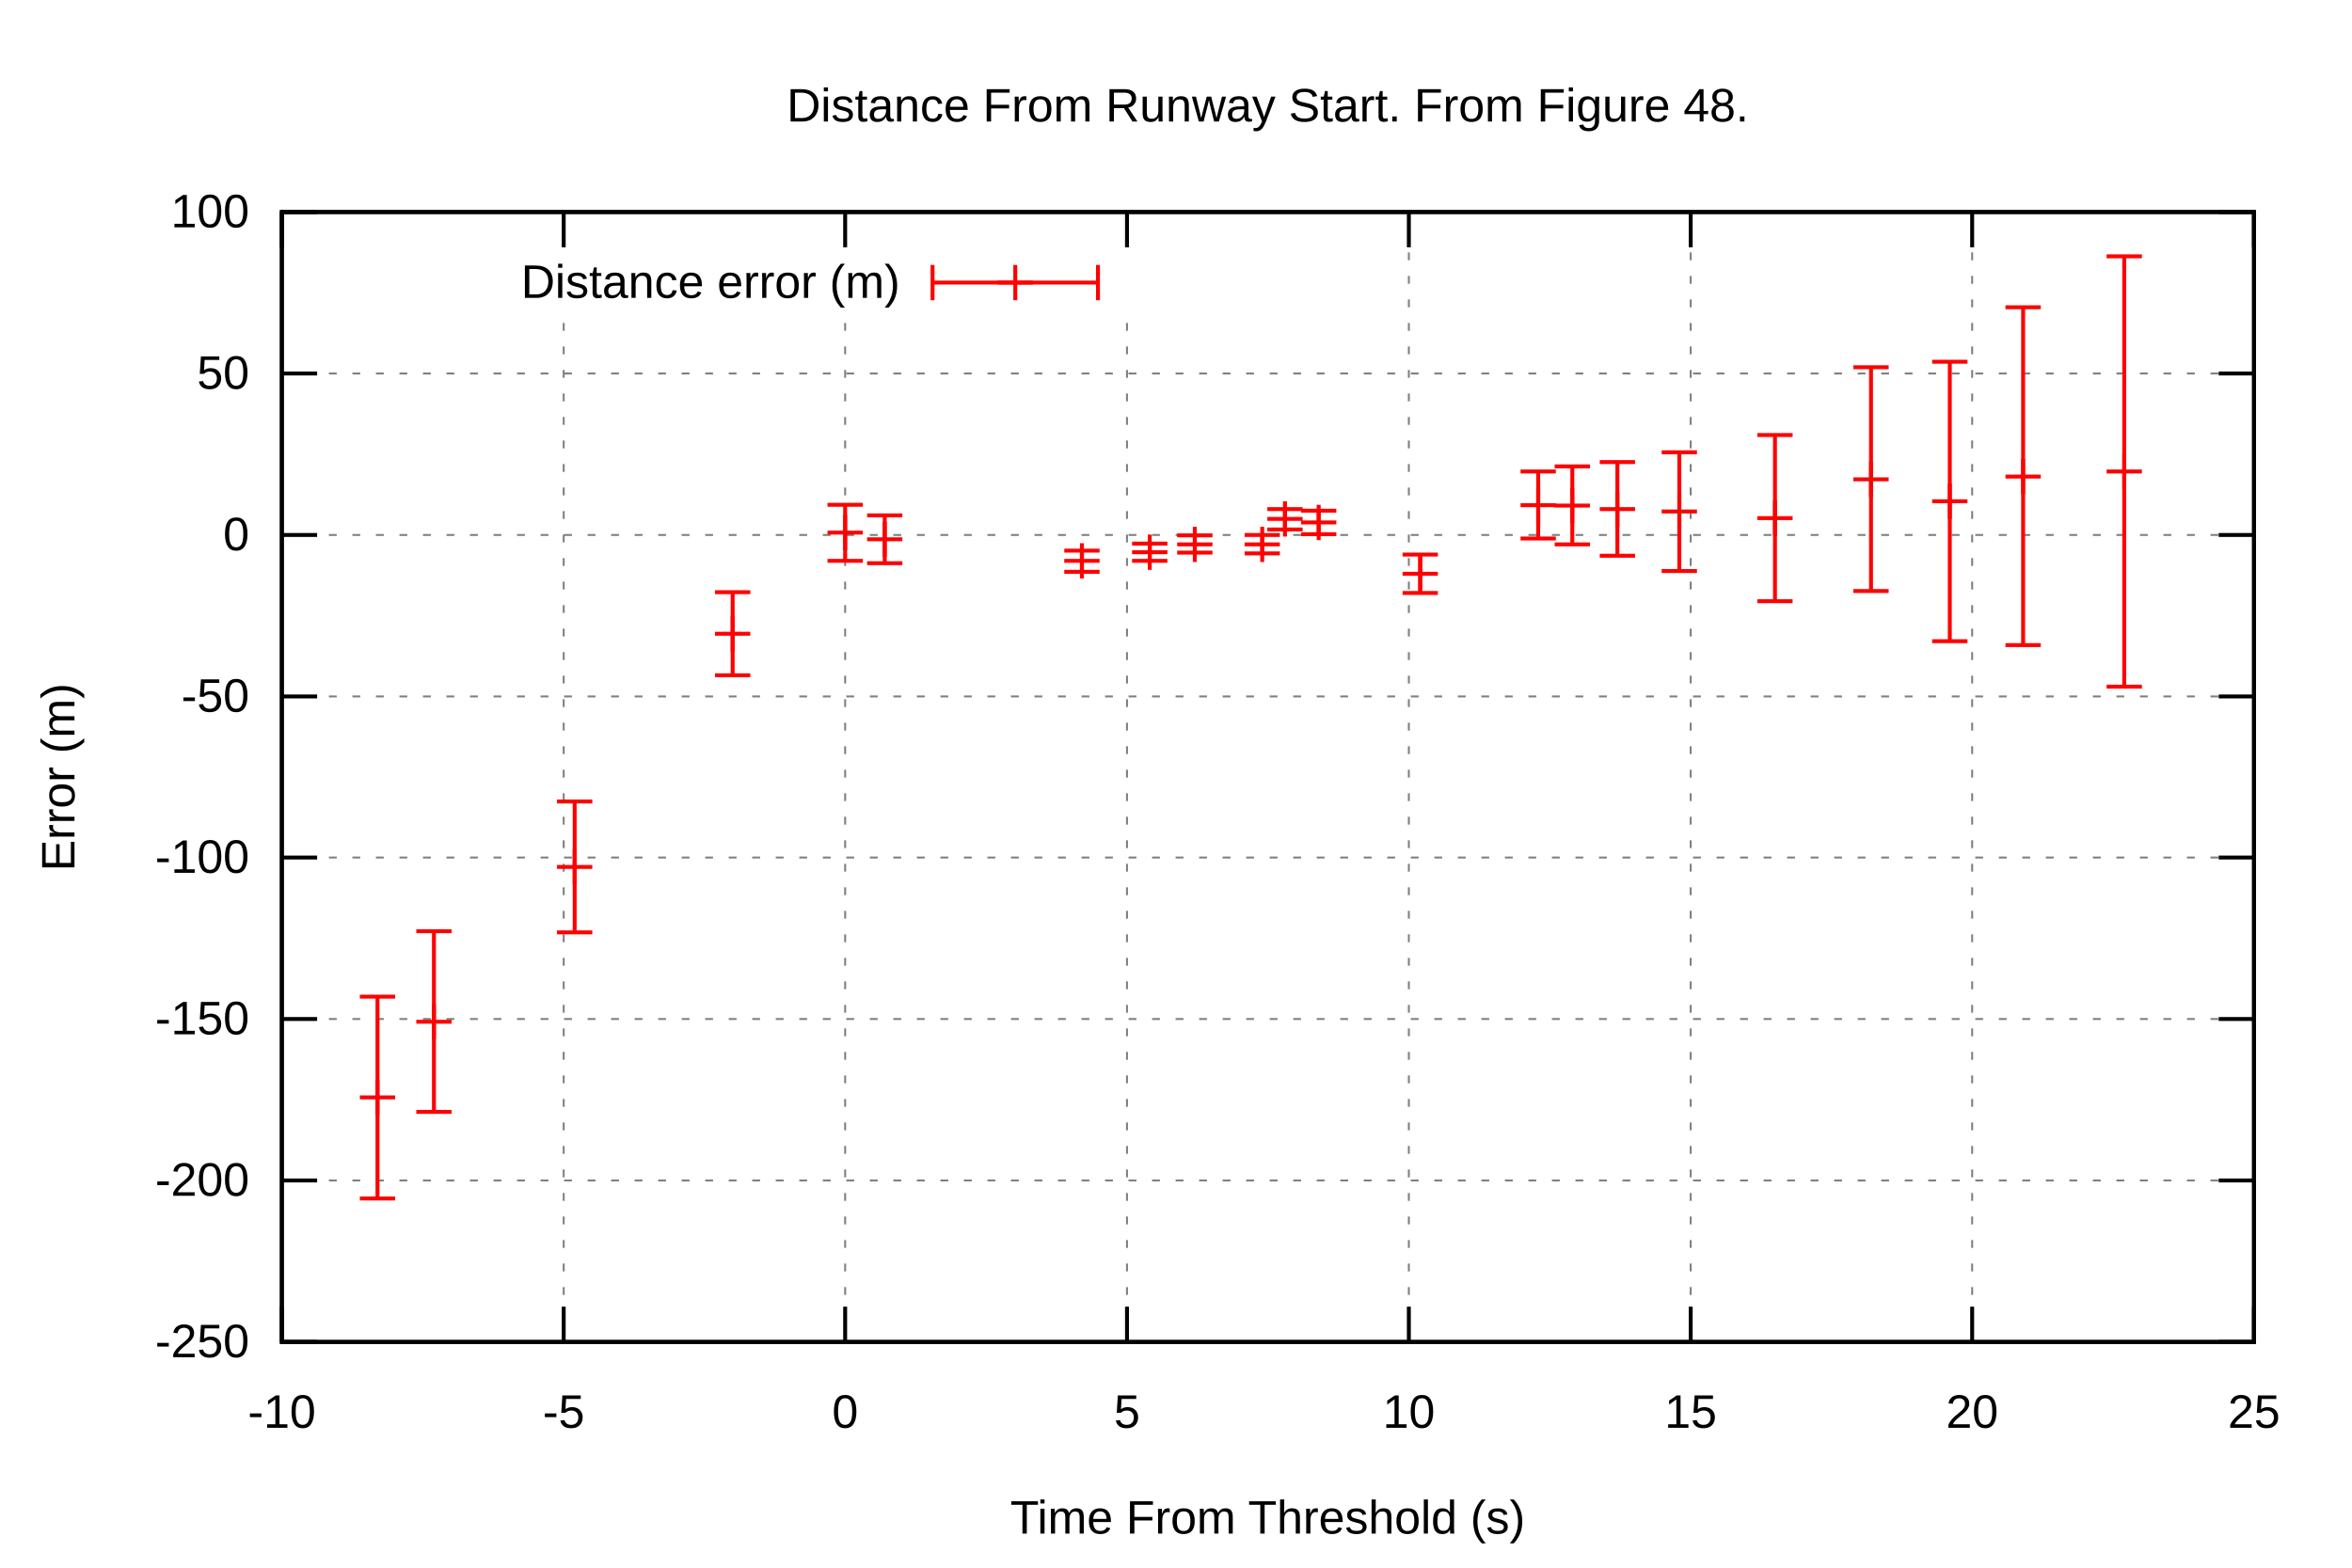
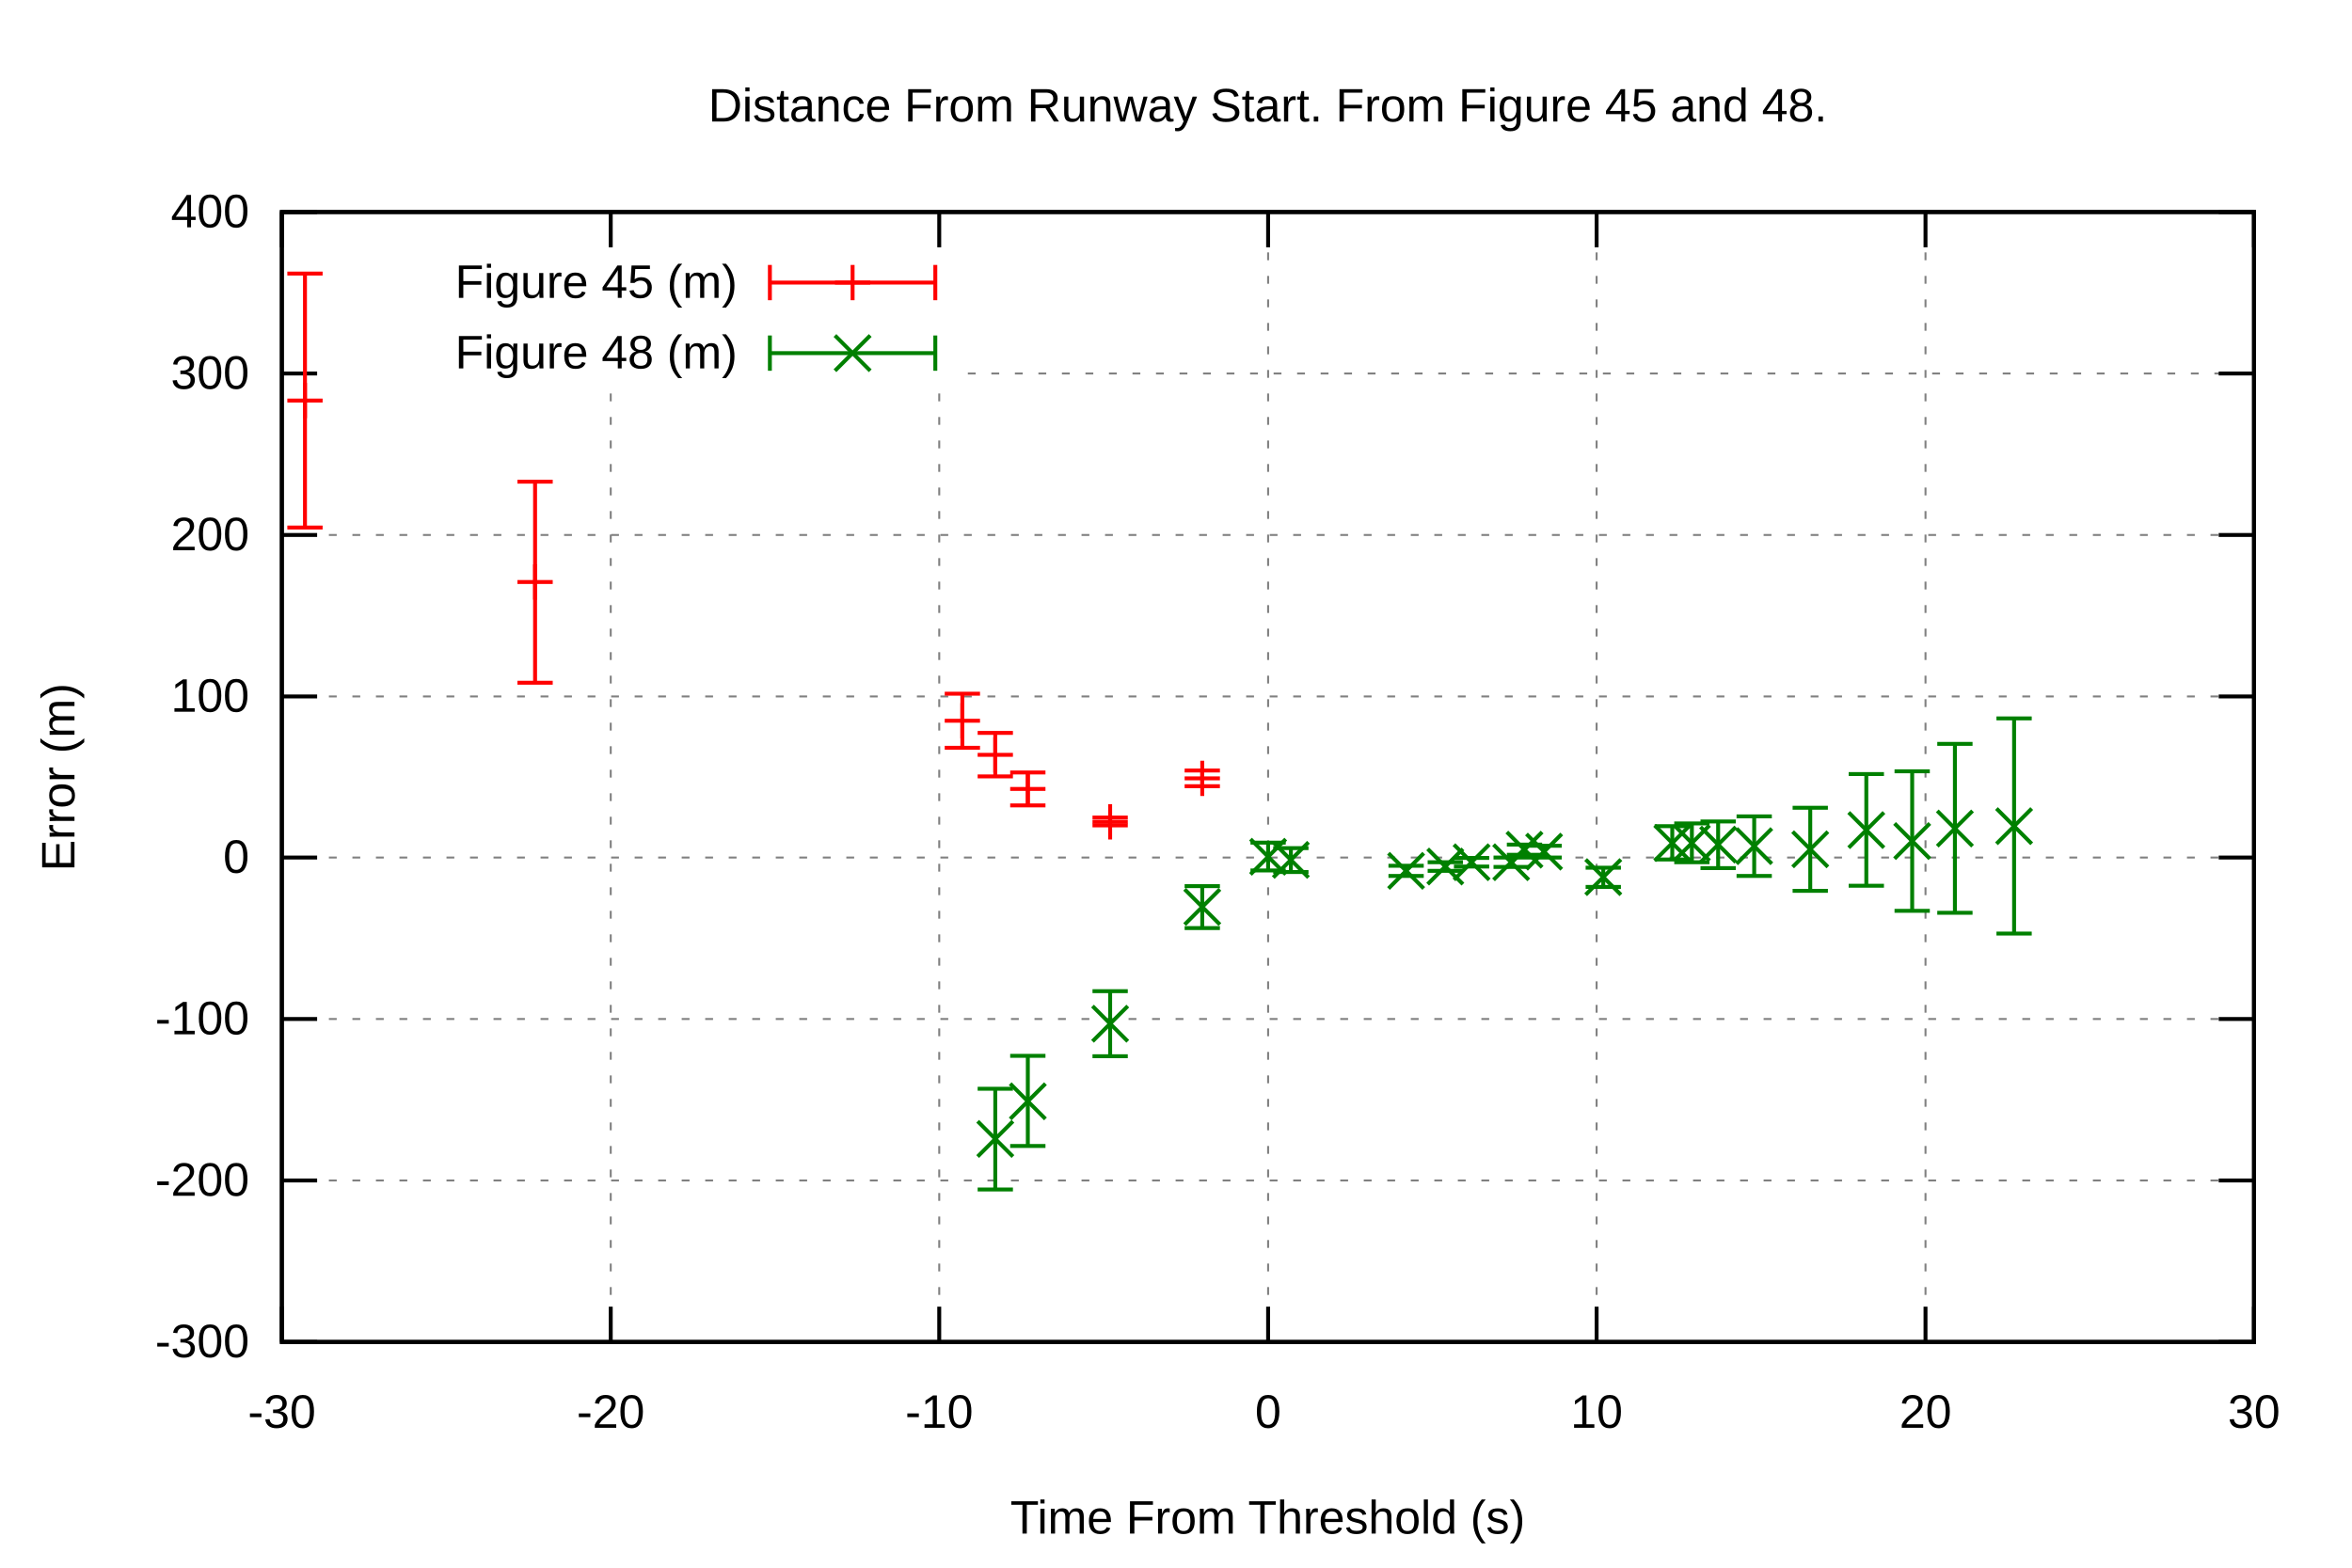
<svg xmlns="http://www.w3.org/2000/svg" xmlns:xlink="http://www.w3.org/1999/xlink" width="600" height="400" viewBox="0 0 600 400">
  <g id="gnuplot_canvas">
    <rect x="0" y="0" width="600" height="400" fill="none" />
    <defs>
      <circle id="gpDot" r="0.5" stroke-width="0.5" stroke="currentColor" />
      <path id="gpPt0" stroke-width="0.222" stroke="currentColor" d="M-1,0 h2 M0,-1 v2" />
      <path id="gpPt1" stroke-width="0.222" stroke="currentColor" d="M-1,-1 L1,1 M1,-1 L-1,1" />
      <path id="gpPt2" stroke-width="0.222" stroke="currentColor" d="M-1,0 L1,0 M0,-1 L0,1 M-1,-1 L1,1 M-1,1 L1,-1" />
      <rect id="gpPt3" stroke-width="0.222" stroke="currentColor" x="-1" y="-1" width="2" height="2" />
      <rect id="gpPt4" stroke-width="0.222" stroke="currentColor" fill="currentColor" x="-1" y="-1" width="2" height="2" />
      <circle id="gpPt5" stroke-width="0.222" stroke="currentColor" cx="0" cy="0" r="1" />
      <use xlink:href="#gpPt5" id="gpPt6" fill="currentColor" stroke="none" />
      <path id="gpPt7" stroke-width="0.222" stroke="currentColor" d="M0,-1.33 L-1.33,0.67 L1.33,0.67 z" />
      <use xlink:href="#gpPt7" id="gpPt8" fill="currentColor" stroke="none" />
      <use xlink:href="#gpPt7" id="gpPt9" stroke="currentColor" transform="rotate(180)" />
      <use xlink:href="#gpPt9" id="gpPt10" fill="currentColor" stroke="none" />
      <use xlink:href="#gpPt3" id="gpPt11" stroke="currentColor" transform="rotate(45)" />
      <use xlink:href="#gpPt11" id="gpPt12" fill="currentColor" stroke="none" />
      <path id="gpPt13" stroke-width="0.222" stroke="currentColor" d="M0,1.330 L1.265,0.411 L0.782,-1.067 L-0.782,-1.076 L-1.265,0.411 z" />
      <use xlink:href="#gpPt13" id="gpPt14" fill="currentColor" stroke="none" />
      <filter id="textbox" filterUnits="objectBoundingBox" x="0" y="0" height="1" width="1">
        <feFlood flood-color="white" flood-opacity="1" result="bgnd" />
        <feComposite in="SourceGraphic" in2="bgnd" operator="atop" />
      </filter>
      <filter id="greybox" filterUnits="objectBoundingBox" x="0" y="0" height="1" width="1">
        <feFlood flood-color="lightgrey" flood-opacity="1" result="grey" />
        <feComposite in="SourceGraphic" in2="grey" operator="atop" />
      </filter>
    </defs>
    <g fill="none" color="white" stroke="currentColor" stroke-width="1.00" stroke-linecap="butt" stroke-linejoin="miter">
</g>
    <g fill="none" color="black" stroke="currentColor" stroke-width="1.00" stroke-linecap="butt" stroke-linejoin="miter">
</g>
    <g fill="none" color="black" stroke="black" stroke-width="0.50" stroke-linecap="butt" stroke-linejoin="miter">
</g>
    <g fill="none" color="gray" stroke="currentColor" stroke-width="0.50" stroke-linecap="butt" stroke-linejoin="miter">
      <path stroke="gray" stroke-dasharray="2,4" class="gridline" d="M71.9,342.4 L575.0,342.4  " />
    </g>
    <g fill="none" color="gray" stroke="gray" stroke-width="1.00" stroke-linecap="butt" stroke-linejoin="miter">
</g>
    <g fill="none" color="black" stroke="currentColor" stroke-width="1.00" stroke-linecap="butt" stroke-linejoin="miter">
      <path stroke="black" d="M71.9,342.4 L80.9,342.4 M575.0,342.4 L566.0,342.4  " />
      <g transform="translate(63.6,346.3)" stroke="none" fill="black" font-family="Arial" font-size="12.00" text-anchor="end">
        <text>
-           <tspan font-family="Arial">-250</tspan>
+           <tspan font-family="Arial">-300</tspan>
        </text>
      </g>
    </g>
    <g fill="none" color="black" stroke="currentColor" stroke-width="1.00" stroke-linecap="butt" stroke-linejoin="miter">
</g>
    <g fill="none" color="black" stroke="black" stroke-width="0.50" stroke-linecap="butt" stroke-linejoin="miter">
</g>
    <g fill="none" color="gray" stroke="currentColor" stroke-width="0.50" stroke-linecap="butt" stroke-linejoin="miter">
      <path stroke="gray" stroke-dasharray="2,4" class="gridline" d="M71.9,301.2 L575.0,301.2  " />
    </g>
    <g fill="none" color="gray" stroke="gray" stroke-width="1.00" stroke-linecap="butt" stroke-linejoin="miter">
</g>
    <g fill="none" color="black" stroke="currentColor" stroke-width="1.00" stroke-linecap="butt" stroke-linejoin="miter">
      <path stroke="black" d="M71.9,301.2 L80.9,301.2 M575.0,301.2 L566.0,301.2  " />
      <g transform="translate(63.6,305.1)" stroke="none" fill="black" font-family="Arial" font-size="12.00" text-anchor="end">
        <text>
          <tspan font-family="Arial">-200</tspan>
        </text>
      </g>
    </g>
    <g fill="none" color="black" stroke="currentColor" stroke-width="1.00" stroke-linecap="butt" stroke-linejoin="miter">
</g>
    <g fill="none" color="black" stroke="black" stroke-width="0.50" stroke-linecap="butt" stroke-linejoin="miter">
</g>
    <g fill="none" color="gray" stroke="currentColor" stroke-width="0.50" stroke-linecap="butt" stroke-linejoin="miter">
      <path stroke="gray" stroke-dasharray="2,4" class="gridline" d="M71.9,260.0 L575.0,260.0  " />
    </g>
    <g fill="none" color="gray" stroke="gray" stroke-width="1.00" stroke-linecap="butt" stroke-linejoin="miter">
</g>
    <g fill="none" color="black" stroke="currentColor" stroke-width="1.00" stroke-linecap="butt" stroke-linejoin="miter">
      <path stroke="black" d="M71.9,260.0 L80.9,260.0 M575.0,260.0 L566.0,260.0  " />
      <g transform="translate(63.6,263.9)" stroke="none" fill="black" font-family="Arial" font-size="12.00" text-anchor="end">
        <text>
-           <tspan font-family="Arial">-150</tspan>
+           <tspan font-family="Arial">-100</tspan>
        </text>
      </g>
    </g>
    <g fill="none" color="black" stroke="currentColor" stroke-width="1.00" stroke-linecap="butt" stroke-linejoin="miter">
</g>
    <g fill="none" color="black" stroke="black" stroke-width="0.50" stroke-linecap="butt" stroke-linejoin="miter">
</g>
    <g fill="none" color="gray" stroke="currentColor" stroke-width="0.50" stroke-linecap="butt" stroke-linejoin="miter">
      <path stroke="gray" stroke-dasharray="2,4" class="gridline" d="M71.9,218.8 L575.0,218.8  " />
    </g>
    <g fill="none" color="gray" stroke="gray" stroke-width="1.00" stroke-linecap="butt" stroke-linejoin="miter">
</g>
    <g fill="none" color="black" stroke="currentColor" stroke-width="1.00" stroke-linecap="butt" stroke-linejoin="miter">
      <path stroke="black" d="M71.9,218.8 L80.9,218.8 M575.0,218.8 L566.0,218.8  " />
      <g transform="translate(63.6,222.7)" stroke="none" fill="black" font-family="Arial" font-size="12.00" text-anchor="end">
        <text>
-           <tspan font-family="Arial">-100</tspan>
+           <tspan font-family="Arial"> 0</tspan>
        </text>
      </g>
    </g>
    <g fill="none" color="black" stroke="currentColor" stroke-width="1.00" stroke-linecap="butt" stroke-linejoin="miter">
</g>
    <g fill="none" color="black" stroke="black" stroke-width="0.50" stroke-linecap="butt" stroke-linejoin="miter">
</g>
    <g fill="none" color="gray" stroke="currentColor" stroke-width="0.50" stroke-linecap="butt" stroke-linejoin="miter">
      <path stroke="gray" stroke-dasharray="2,4" class="gridline" d="M71.9,177.7 L575.0,177.7  " />
    </g>
    <g fill="none" color="gray" stroke="gray" stroke-width="1.00" stroke-linecap="butt" stroke-linejoin="miter">
</g>
    <g fill="none" color="black" stroke="currentColor" stroke-width="1.00" stroke-linecap="butt" stroke-linejoin="miter">
      <path stroke="black" d="M71.9,177.7 L80.9,177.7 M575.0,177.7 L566.0,177.7  " />
      <g transform="translate(63.6,181.6)" stroke="none" fill="black" font-family="Arial" font-size="12.00" text-anchor="end">
        <text>
-           <tspan font-family="Arial">-50</tspan>
+           <tspan font-family="Arial"> 100</tspan>
        </text>
      </g>
    </g>
    <g fill="none" color="black" stroke="currentColor" stroke-width="1.00" stroke-linecap="butt" stroke-linejoin="miter">
</g>
    <g fill="none" color="black" stroke="black" stroke-width="0.50" stroke-linecap="butt" stroke-linejoin="miter">
</g>
    <g fill="none" color="gray" stroke="currentColor" stroke-width="0.50" stroke-linecap="butt" stroke-linejoin="miter">
      <path stroke="gray" stroke-dasharray="2,4" class="gridline" d="M71.9,136.5 L575.0,136.5  " />
    </g>
    <g fill="none" color="gray" stroke="gray" stroke-width="1.00" stroke-linecap="butt" stroke-linejoin="miter">
</g>
    <g fill="none" color="black" stroke="currentColor" stroke-width="1.00" stroke-linecap="butt" stroke-linejoin="miter">
      <path stroke="black" d="M71.9,136.5 L80.9,136.5 M575.0,136.5 L566.0,136.5  " />
      <g transform="translate(63.6,140.4)" stroke="none" fill="black" font-family="Arial" font-size="12.00" text-anchor="end">
        <text>
-           <tspan font-family="Arial"> 0</tspan>
-         </text>
-       </g>
-     </g>
-     <g fill="none" color="black" stroke="currentColor" stroke-width="1.00" stroke-linecap="butt" stroke-linejoin="miter">
- </g>
-     <g fill="none" color="black" stroke="black" stroke-width="0.50" stroke-linecap="butt" stroke-linejoin="miter">
- </g>
-     <g fill="none" color="gray" stroke="currentColor" stroke-width="0.50" stroke-linecap="butt" stroke-linejoin="miter">
-       <path stroke="gray" stroke-dasharray="2,4" class="gridline" d="M71.9,95.3 L575.0,95.3  " />
+           <tspan font-family="Arial"> 200</tspan>
+         </text>
+       </g>
+     </g>
+     <g fill="none" color="black" stroke="currentColor" stroke-width="1.00" stroke-linecap="butt" stroke-linejoin="miter">
+ </g>
+     <g fill="none" color="black" stroke="black" stroke-width="0.50" stroke-linecap="butt" stroke-linejoin="miter">
+ </g>
+     <g fill="none" color="gray" stroke="currentColor" stroke-width="0.50" stroke-linecap="butt" stroke-linejoin="miter">
+       <path stroke="gray" stroke-dasharray="2,4" class="gridline" d="M71.9,95.3 L80.2,95.3 M246.9,95.3 L575.0,95.3  " />
    </g>
    <g fill="none" color="gray" stroke="gray" stroke-width="1.00" stroke-linecap="butt" stroke-linejoin="miter">
</g>
    <g fill="none" color="black" stroke="currentColor" stroke-width="1.00" stroke-linecap="butt" stroke-linejoin="miter">
      <path stroke="black" d="M71.9,95.3 L80.9,95.3 M575.0,95.3 L566.0,95.3  " />
      <g transform="translate(63.6,99.2)" stroke="none" fill="black" font-family="Arial" font-size="12.00" text-anchor="end">
        <text>
-           <tspan font-family="Arial"> 50</tspan>
+           <tspan font-family="Arial"> 300</tspan>
        </text>
      </g>
    </g>
    <g fill="none" color="black" stroke="currentColor" stroke-width="1.00" stroke-linecap="butt" stroke-linejoin="miter">
</g>
    <g fill="none" color="black" stroke="black" stroke-width="0.50" stroke-linecap="butt" stroke-linejoin="miter">
</g>
    <g fill="none" color="gray" stroke="currentColor" stroke-width="0.50" stroke-linecap="butt" stroke-linejoin="miter">
      <path stroke="gray" stroke-dasharray="2,4" class="gridline" d="M71.9,54.1 L575.0,54.1  " />
    </g>
    <g fill="none" color="gray" stroke="gray" stroke-width="1.00" stroke-linecap="butt" stroke-linejoin="miter">
</g>
    <g fill="none" color="black" stroke="currentColor" stroke-width="1.00" stroke-linecap="butt" stroke-linejoin="miter">
      <path stroke="black" d="M71.9,54.1 L80.9,54.1 M575.0,54.1 L566.0,54.1  " />
      <g transform="translate(63.6,58.0)" stroke="none" fill="black" font-family="Arial" font-size="12.00" text-anchor="end">
        <text>
-           <tspan font-family="Arial"> 100</tspan>
+           <tspan font-family="Arial"> 400</tspan>
        </text>
      </g>
    </g>
    <g fill="none" color="black" stroke="currentColor" stroke-width="1.00" stroke-linecap="butt" stroke-linejoin="miter">
</g>
    <g fill="none" color="black" stroke="black" stroke-width="0.50" stroke-linecap="butt" stroke-linejoin="miter">
</g>
    <g fill="none" color="gray" stroke="currentColor" stroke-width="0.50" stroke-linecap="butt" stroke-linejoin="miter">
      <path stroke="gray" stroke-dasharray="2,4" class="gridline" d="M71.9,342.4 L71.9,54.1  " />
    </g>
    <g fill="none" color="gray" stroke="gray" stroke-width="1.00" stroke-linecap="butt" stroke-linejoin="miter">
</g>
    <g fill="none" color="black" stroke="currentColor" stroke-width="1.00" stroke-linecap="butt" stroke-linejoin="miter">
      <path stroke="black" d="M71.9,342.4 L71.9,333.4 M71.9,54.1 L71.9,63.1  " />
      <g transform="translate(71.9,364.3)" stroke="none" fill="black" font-family="Arial" font-size="12.00" text-anchor="middle">
        <text>
+           <tspan font-family="Arial">-30</tspan>
+         </text>
+       </g>
+     </g>
+     <g fill="none" color="black" stroke="currentColor" stroke-width="1.00" stroke-linecap="butt" stroke-linejoin="miter">
+ </g>
+     <g fill="none" color="black" stroke="black" stroke-width="0.50" stroke-linecap="butt" stroke-linejoin="miter">
+ </g>
+     <g fill="none" color="gray" stroke="currentColor" stroke-width="0.50" stroke-linecap="butt" stroke-linejoin="miter">
+       <path stroke="gray" stroke-dasharray="2,4" class="gridline" d="M155.8,342.4 L155.8,99.1 M155.8,63.1 L155.8,54.1  " />
+     </g>
+     <g fill="none" color="gray" stroke="gray" stroke-width="1.00" stroke-linecap="butt" stroke-linejoin="miter">
+ </g>
+     <g fill="none" color="black" stroke="currentColor" stroke-width="1.00" stroke-linecap="butt" stroke-linejoin="miter">
+       <path stroke="black" d="M155.8,342.4 L155.8,333.4 M155.8,54.1 L155.8,63.1  " />
+       <g transform="translate(155.8,364.3)" stroke="none" fill="black" font-family="Arial" font-size="12.00" text-anchor="middle">
+         <text>
+           <tspan font-family="Arial">-20</tspan>
+         </text>
+       </g>
+     </g>
+     <g fill="none" color="black" stroke="currentColor" stroke-width="1.00" stroke-linecap="butt" stroke-linejoin="miter">
+ </g>
+     <g fill="none" color="black" stroke="black" stroke-width="0.50" stroke-linecap="butt" stroke-linejoin="miter">
+ </g>
+     <g fill="none" color="gray" stroke="currentColor" stroke-width="0.50" stroke-linecap="butt" stroke-linejoin="miter">
+       <path stroke="gray" stroke-dasharray="2,4" class="gridline" d="M239.6,342.4 L239.6,99.1 M239.6,63.1 L239.6,54.1  " />
+     </g>
+     <g fill="none" color="gray" stroke="gray" stroke-width="1.00" stroke-linecap="butt" stroke-linejoin="miter">
+ </g>
+     <g fill="none" color="black" stroke="currentColor" stroke-width="1.00" stroke-linecap="butt" stroke-linejoin="miter">
+       <path stroke="black" d="M239.6,342.4 L239.6,333.4 M239.6,54.1 L239.6,63.1  " />
+       <g transform="translate(239.6,364.3)" stroke="none" fill="black" font-family="Arial" font-size="12.00" text-anchor="middle">
+         <text>
          <tspan font-family="Arial">-10</tspan>
        </text>
      </g>
    </g>
    <g fill="none" color="black" stroke="currentColor" stroke-width="1.00" stroke-linecap="butt" stroke-linejoin="miter">
</g>
    <g fill="none" color="black" stroke="black" stroke-width="0.50" stroke-linecap="butt" stroke-linejoin="miter">
</g>
    <g fill="none" color="gray" stroke="currentColor" stroke-width="0.50" stroke-linecap="butt" stroke-linejoin="miter">
-       <path stroke="gray" stroke-dasharray="2,4" class="gridline" d="M143.8,342.4 L143.8,81.1 M143.8,63.1 L143.8,54.1  " />
-     </g>
-     <g fill="none" color="gray" stroke="gray" stroke-width="1.00" stroke-linecap="butt" stroke-linejoin="miter">
- </g>
-     <g fill="none" color="black" stroke="currentColor" stroke-width="1.00" stroke-linecap="butt" stroke-linejoin="miter">
-       <path stroke="black" d="M143.8,342.4 L143.8,333.4 M143.8,54.1 L143.8,63.1  " />
-       <g transform="translate(143.8,364.3)" stroke="none" fill="black" font-family="Arial" font-size="12.00" text-anchor="middle">
-         <text>
-           <tspan font-family="Arial">-5</tspan>
-         </text>
-       </g>
-     </g>
-     <g fill="none" color="black" stroke="currentColor" stroke-width="1.00" stroke-linecap="butt" stroke-linejoin="miter">
- </g>
-     <g fill="none" color="black" stroke="black" stroke-width="0.50" stroke-linecap="butt" stroke-linejoin="miter">
- </g>
-     <g fill="none" color="gray" stroke="currentColor" stroke-width="0.50" stroke-linecap="butt" stroke-linejoin="miter">
-       <path stroke="gray" stroke-dasharray="2,4" class="gridline" d="M215.6,342.4 L215.6,81.1 M215.6,63.1 L215.6,54.1  " />
-     </g>
-     <g fill="none" color="gray" stroke="gray" stroke-width="1.00" stroke-linecap="butt" stroke-linejoin="miter">
- </g>
-     <g fill="none" color="black" stroke="currentColor" stroke-width="1.00" stroke-linecap="butt" stroke-linejoin="miter">
-       <path stroke="black" d="M215.6,342.4 L215.6,333.4 M215.6,54.1 L215.6,63.1  " />
-       <g transform="translate(215.6,364.3)" stroke="none" fill="black" font-family="Arial" font-size="12.00" text-anchor="middle">
+       <path stroke="gray" stroke-dasharray="2,4" class="gridline" d="M323.5,342.4 L323.5,54.1  " />
+     </g>
+     <g fill="none" color="gray" stroke="gray" stroke-width="1.00" stroke-linecap="butt" stroke-linejoin="miter">
+ </g>
+     <g fill="none" color="black" stroke="currentColor" stroke-width="1.00" stroke-linecap="butt" stroke-linejoin="miter">
+       <path stroke="black" d="M323.5,342.4 L323.5,333.4 M323.5,54.1 L323.5,63.1  " />
+       <g transform="translate(323.5,364.3)" stroke="none" fill="black" font-family="Arial" font-size="12.00" text-anchor="middle">
        <text>
          <tspan font-family="Arial"> 0</tspan>
        </text>
      </g>
    </g>
    <g fill="none" color="black" stroke="currentColor" stroke-width="1.00" stroke-linecap="butt" stroke-linejoin="miter">
</g>
    <g fill="none" color="black" stroke="black" stroke-width="0.50" stroke-linecap="butt" stroke-linejoin="miter">
</g>
    <g fill="none" color="gray" stroke="currentColor" stroke-width="0.50" stroke-linecap="butt" stroke-linejoin="miter">
-       <path stroke="gray" stroke-dasharray="2,4" class="gridline" d="M287.5,342.4 L287.5,81.1 M287.5,63.1 L287.5,54.1  " />
-     </g>
-     <g fill="none" color="gray" stroke="gray" stroke-width="1.00" stroke-linecap="butt" stroke-linejoin="miter">
- </g>
-     <g fill="none" color="black" stroke="currentColor" stroke-width="1.00" stroke-linecap="butt" stroke-linejoin="miter">
-       <path stroke="black" d="M287.5,342.4 L287.5,333.4 M287.5,54.1 L287.5,63.1  " />
-       <g transform="translate(287.5,364.3)" stroke="none" fill="black" font-family="Arial" font-size="12.00" text-anchor="middle">
-         <text>
-           <tspan font-family="Arial"> 5</tspan>
-         </text>
-       </g>
-     </g>
-     <g fill="none" color="black" stroke="currentColor" stroke-width="1.00" stroke-linecap="butt" stroke-linejoin="miter">
- </g>
-     <g fill="none" color="black" stroke="black" stroke-width="0.50" stroke-linecap="butt" stroke-linejoin="miter">
- </g>
-     <g fill="none" color="gray" stroke="currentColor" stroke-width="0.50" stroke-linecap="butt" stroke-linejoin="miter">
-       <path stroke="gray" stroke-dasharray="2,4" class="gridline" d="M359.4,342.4 L359.4,54.1  " />
-     </g>
-     <g fill="none" color="gray" stroke="gray" stroke-width="1.00" stroke-linecap="butt" stroke-linejoin="miter">
- </g>
-     <g fill="none" color="black" stroke="currentColor" stroke-width="1.00" stroke-linecap="butt" stroke-linejoin="miter">
-       <path stroke="black" d="M359.4,342.4 L359.4,333.4 M359.4,54.1 L359.4,63.1  " />
-       <g transform="translate(359.4,364.3)" stroke="none" fill="black" font-family="Arial" font-size="12.00" text-anchor="middle">
+       <path stroke="gray" stroke-dasharray="2,4" class="gridline" d="M407.3,342.4 L407.3,54.1  " />
+     </g>
+     <g fill="none" color="gray" stroke="gray" stroke-width="1.00" stroke-linecap="butt" stroke-linejoin="miter">
+ </g>
+     <g fill="none" color="black" stroke="currentColor" stroke-width="1.00" stroke-linecap="butt" stroke-linejoin="miter">
+       <path stroke="black" d="M407.3,342.4 L407.3,333.4 M407.3,54.1 L407.3,63.1  " />
+       <g transform="translate(407.3,364.3)" stroke="none" fill="black" font-family="Arial" font-size="12.00" text-anchor="middle">
        <text>
          <tspan font-family="Arial"> 10</tspan>
        </text>
      </g>
    </g>
    <g fill="none" color="black" stroke="currentColor" stroke-width="1.00" stroke-linecap="butt" stroke-linejoin="miter">
</g>
    <g fill="none" color="black" stroke="black" stroke-width="0.50" stroke-linecap="butt" stroke-linejoin="miter">
</g>
    <g fill="none" color="gray" stroke="currentColor" stroke-width="0.50" stroke-linecap="butt" stroke-linejoin="miter">
-       <path stroke="gray" stroke-dasharray="2,4" class="gridline" d="M431.3,342.4 L431.3,54.1  " />
-     </g>
-     <g fill="none" color="gray" stroke="gray" stroke-width="1.00" stroke-linecap="butt" stroke-linejoin="miter">
- </g>
-     <g fill="none" color="black" stroke="currentColor" stroke-width="1.00" stroke-linecap="butt" stroke-linejoin="miter">
-       <path stroke="black" d="M431.3,342.4 L431.3,333.4 M431.3,54.1 L431.3,63.1  " />
-       <g transform="translate(431.3,364.3)" stroke="none" fill="black" font-family="Arial" font-size="12.00" text-anchor="middle">
-         <text>
-           <tspan font-family="Arial"> 15</tspan>
-         </text>
-       </g>
-     </g>
-     <g fill="none" color="black" stroke="currentColor" stroke-width="1.00" stroke-linecap="butt" stroke-linejoin="miter">
- </g>
-     <g fill="none" color="black" stroke="black" stroke-width="0.50" stroke-linecap="butt" stroke-linejoin="miter">
- </g>
-     <g fill="none" color="gray" stroke="currentColor" stroke-width="0.50" stroke-linecap="butt" stroke-linejoin="miter">
-       <path stroke="gray" stroke-dasharray="2,4" class="gridline" d="M503.1,342.4 L503.1,54.1  " />
-     </g>
-     <g fill="none" color="gray" stroke="gray" stroke-width="1.00" stroke-linecap="butt" stroke-linejoin="miter">
- </g>
-     <g fill="none" color="black" stroke="currentColor" stroke-width="1.00" stroke-linecap="butt" stroke-linejoin="miter">
-       <path stroke="black" d="M503.1,342.4 L503.1,333.4 M503.1,54.1 L503.1,63.1  " />
-       <g transform="translate(503.1,364.3)" stroke="none" fill="black" font-family="Arial" font-size="12.00" text-anchor="middle">
+       <path stroke="gray" stroke-dasharray="2,4" class="gridline" d="M491.2,342.4 L491.2,54.1  " />
+     </g>
+     <g fill="none" color="gray" stroke="gray" stroke-width="1.00" stroke-linecap="butt" stroke-linejoin="miter">
+ </g>
+     <g fill="none" color="black" stroke="currentColor" stroke-width="1.00" stroke-linecap="butt" stroke-linejoin="miter">
+       <path stroke="black" d="M491.2,342.4 L491.2,333.4 M491.2,54.1 L491.2,63.1  " />
+       <g transform="translate(491.2,364.3)" stroke="none" fill="black" font-family="Arial" font-size="12.00" text-anchor="middle">
        <text>
          <tspan font-family="Arial"> 20</tspan>
        </text>
      </g>
    </g>
    <g fill="none" color="black" stroke="currentColor" stroke-width="1.00" stroke-linecap="butt" stroke-linejoin="miter">
</g>
    <g fill="none" color="black" stroke="black" stroke-width="0.50" stroke-linecap="butt" stroke-linejoin="miter">
</g>
    <g fill="none" color="gray" stroke="currentColor" stroke-width="0.50" stroke-linecap="butt" stroke-linejoin="miter">
      <path stroke="gray" stroke-dasharray="2,4" class="gridline" d="M575.0,342.4 L575.0,54.1  " />
    </g>
    <g fill="none" color="gray" stroke="gray" stroke-width="1.00" stroke-linecap="butt" stroke-linejoin="miter">
</g>
    <g fill="none" color="black" stroke="currentColor" stroke-width="1.00" stroke-linecap="butt" stroke-linejoin="miter">
      <path stroke="black" d="M575.0,342.4 L575.0,333.4 M575.0,54.1 L575.0,63.1  " />
      <g transform="translate(575.0,364.3)" stroke="none" fill="black" font-family="Arial" font-size="12.00" text-anchor="middle">
        <text>
-           <tspan font-family="Arial"> 25</tspan>
+           <tspan font-family="Arial"> 30</tspan>
        </text>
      </g>
    </g>
    <g fill="none" color="black" stroke="currentColor" stroke-width="1.00" stroke-linecap="butt" stroke-linejoin="miter">
</g>
    <g fill="none" color="black" stroke="currentColor" stroke-width="1.00" stroke-linecap="butt" stroke-linejoin="miter">
      <path stroke="black" d="M71.9,54.1 L71.9,342.4 L575.0,342.4 L575.0,54.1 L71.9,54.1 Z  " />
    </g>
    <g fill="none" color="black" stroke="currentColor" stroke-width="1.00" stroke-linecap="butt" stroke-linejoin="miter">
</g>
    <g fill="none" color="black" stroke="currentColor" stroke-width="1.00" stroke-linecap="butt" stroke-linejoin="miter">
      <g transform="translate(19.0,198.3) rotate(270)" stroke="none" fill="black" font-family="Arial" font-size="12.00" text-anchor="middle">
        <text>
          <tspan font-family="Arial">Error (m)</tspan>
        </text>
      </g>
    </g>
    <g fill="none" color="black" stroke="currentColor" stroke-width="1.00" stroke-linecap="butt" stroke-linejoin="miter">
      <g transform="translate(323.4,391.3)" stroke="none" fill="black" font-family="Arial" font-size="12.00" text-anchor="middle">
        <text>
          <tspan font-family="Arial">Time From Threshold (s)</tspan>
        </text>
      </g>
    </g>
    <g fill="none" color="black" stroke="currentColor" stroke-width="1.00" stroke-linecap="butt" stroke-linejoin="miter">
</g>
    <g id="gnuplot_plot_1">
      <g fill="none" color="black" stroke="currentColor" stroke-width="1.00" stroke-linecap="butt" stroke-linejoin="miter">
-         <g transform="translate(229.6,76.0)" stroke="none" fill="black" font-family="Arial" font-size="12.00" text-anchor="end">
+         <g transform="translate(188.1,76.0)" stroke="none" fill="black" font-family="Arial" font-size="12.00" text-anchor="end">
          <text>
-             <tspan font-family="Arial">Distance error (m)</tspan>
+             <tspan font-family="Arial">Figure 45 (m)</tspan>
          </text>
        </g>
      </g>
      <g fill="none" color="black" stroke="currentColor" stroke-width="1.00" stroke-linecap="butt" stroke-linejoin="miter">
-         <path stroke="red" d="M237.9,72.1 L280.1,72.1 M237.9,67.6 L237.9,76.6 M280.1,67.6 L280.1,76.6 M96.3,254.3 L96.3,305.8   M91.8,254.3 L100.8,254.3 M91.8,305.8 L100.8,305.8 M110.7,237.6 L110.7,283.7 M106.2,237.6 L115.2,237.6   M106.2,283.7 L115.2,283.7 M146.6,204.5 L146.6,237.9 M142.1,204.5 L151.1,204.5 M142.1,237.9 L151.1,237.9   M186.9,151.1 L186.9,172.3 M182.4,151.1 L191.4,151.1 M182.4,172.3 L191.4,172.3 M215.6,128.8 L215.6,143.1   M211.1,128.8 L220.1,128.8 M211.1,143.1 L220.1,143.1 M225.7,131.5 L225.7,143.7 M221.2,131.5 L230.2,131.5   M221.2,143.7 L230.2,143.7 M276.0,140.5 L276.0,145.9 M271.5,140.5 L280.5,140.5 M271.5,145.9 L280.5,145.9   M293.3,138.7 L293.3,143.1 M288.8,138.7 L297.8,138.7 M288.8,143.1 L297.8,143.1 M304.8,136.6 L304.8,141.0   M300.3,136.6 L309.3,136.6 M300.3,141.0 L309.3,141.0 M322.0,136.5 L322.0,141.2 M317.5,136.5 L326.5,136.5   M317.5,141.2 L326.5,141.2 M327.8,129.9 L327.8,135.1 M323.3,129.9 L332.3,129.9 M323.3,135.1 L332.3,135.1   M336.4,130.3 L336.4,136.3 M331.9,130.3 L340.9,130.3 M331.9,136.3 L340.9,136.3 M362.3,141.5 L362.3,151.3   M357.8,141.5 L366.8,141.5 M357.8,151.3 L366.8,151.3 M392.4,120.3 L392.4,137.4 M387.9,120.3 L396.9,120.3   M387.9,137.4 L396.9,137.4 M401.1,119.0 L401.1,138.9 M396.6,119.0 L405.6,119.0 M396.6,138.9 L405.6,138.9   M412.6,117.9 L412.6,141.8 M408.1,117.9 L417.1,117.9 M408.1,141.8 L417.1,141.8 M428.4,115.4 L428.4,145.7   M423.9,115.4 L432.9,115.4 M423.9,145.7 L432.9,145.7 M452.8,111.0 L452.8,153.4 M448.3,111.0 L457.3,111.0   M448.3,153.4 L457.3,153.4 M477.3,93.7 L477.3,150.8 M472.8,93.7 L481.8,93.7 M472.8,150.8 L481.8,150.8   M497.4,92.3 L497.4,163.6 M492.9,92.3 L501.9,92.3 M492.9,163.6 L501.9,163.6 M516.1,78.4 L516.1,164.6   M511.6,78.4 L520.6,78.4 M511.6,164.6 L520.6,164.6 M541.9,65.4 L541.9,175.2 M537.4,65.4 L546.4,65.4   M537.4,175.2 L546.4,175.2  " />
-       </g>
-       <g fill="none" color="black" stroke="currentColor" stroke-width="1.00" stroke-linecap="butt" stroke-linejoin="miter">
-         <use xlink:href="#gpPt0" transform="translate(96.3,280.0) scale(4.50)" color="red" />
-         <use xlink:href="#gpPt0" transform="translate(110.7,260.7) scale(4.50)" color="red" />
-         <use xlink:href="#gpPt0" transform="translate(146.6,221.2) scale(4.50)" color="red" />
-         <use xlink:href="#gpPt0" transform="translate(186.9,161.7) scale(4.50)" color="red" />
-         <use xlink:href="#gpPt0" transform="translate(215.6,135.9) scale(4.50)" color="red" />
-         <use xlink:href="#gpPt0" transform="translate(225.7,137.6) scale(4.50)" color="red" />
-         <use xlink:href="#gpPt0" transform="translate(276.0,143.1) scale(4.50)" color="red" />
-         <use xlink:href="#gpPt0" transform="translate(293.3,140.9) scale(4.50)" color="red" />
-         <use xlink:href="#gpPt0" transform="translate(304.8,138.9) scale(4.50)" color="red" />
-         <use xlink:href="#gpPt0" transform="translate(322.0,138.9) scale(4.50)" color="red" />
-         <use xlink:href="#gpPt0" transform="translate(327.8,132.4) scale(4.50)" color="red" />
-         <use xlink:href="#gpPt0" transform="translate(336.4,133.3) scale(4.50)" color="red" />
-         <use xlink:href="#gpPt0" transform="translate(362.3,146.4) scale(4.50)" color="red" />
-         <use xlink:href="#gpPt0" transform="translate(392.4,128.9) scale(4.50)" color="red" />
-         <use xlink:href="#gpPt0" transform="translate(401.1,129.0) scale(4.50)" color="red" />
-         <use xlink:href="#gpPt0" transform="translate(412.6,129.9) scale(4.50)" color="red" />
-         <use xlink:href="#gpPt0" transform="translate(428.4,130.5) scale(4.50)" color="red" />
-         <use xlink:href="#gpPt0" transform="translate(452.8,132.2) scale(4.50)" color="red" />
-         <use xlink:href="#gpPt0" transform="translate(477.3,122.3) scale(4.50)" color="red" />
-         <use xlink:href="#gpPt0" transform="translate(497.4,127.9) scale(4.50)" color="red" />
-         <use xlink:href="#gpPt0" transform="translate(516.1,121.6) scale(4.50)" color="red" />
-         <use xlink:href="#gpPt0" transform="translate(541.9,120.3) scale(4.50)" color="red" />
-         <use xlink:href="#gpPt0" transform="translate(259.0,72.1) scale(4.50)" color="red" />
-       </g>
-     </g>
-     <g fill="none" color="white" stroke="red" stroke-width="2.00" stroke-linecap="butt" stroke-linejoin="miter">
+         <path stroke="red" d="M196.4,72.1 L238.6,72.1 M196.4,67.6 L196.4,76.6 M238.6,67.6 L238.6,76.6 M77.8,69.8 L77.8,134.6   M73.3,69.8 L82.3,69.8 M73.3,134.6 L82.3,134.6 M136.5,122.9 L136.5,174.2 M132.0,122.9 L141.0,122.9   M132.0,174.2 L141.0,174.2 M245.5,177.0 L245.5,190.8 M241.0,177.0 L250.0,177.0 M241.0,190.8 L250.0,190.8   M253.9,187.0 L253.9,198.1 M249.4,187.0 L258.4,187.0 M249.4,198.1 L258.4,198.1 M262.2,197.1 L262.2,205.5   M257.7,197.1 L266.7,197.1 M257.7,205.5 L266.7,205.5 M283.2,208.6 L283.2,210.6 M278.7,208.6 L287.7,208.6   M278.7,210.6 L287.7,210.6 M306.7,200.6 L306.7,196.6 M302.2,200.6 L311.2,200.6 M302.2,196.6 L311.2,196.6    " />
+       </g>
+       <g fill="none" color="black" stroke="currentColor" stroke-width="1.00" stroke-linecap="butt" stroke-linejoin="miter">
+         <use xlink:href="#gpPt0" transform="translate(77.8,102.2) scale(4.50)" color="red" />
+         <use xlink:href="#gpPt0" transform="translate(136.5,148.5) scale(4.50)" color="red" />
+         <use xlink:href="#gpPt0" transform="translate(245.5,183.9) scale(4.50)" color="red" />
+         <use xlink:href="#gpPt0" transform="translate(253.9,192.6) scale(4.50)" color="red" />
+         <use xlink:href="#gpPt0" transform="translate(262.2,201.3) scale(4.50)" color="red" />
+         <use xlink:href="#gpPt0" transform="translate(283.2,209.7) scale(4.50)" color="red" />
+         <use xlink:href="#gpPt0" transform="translate(306.7,198.6) scale(4.50)" color="red" />
+         <use xlink:href="#gpPt0" transform="translate(217.5,72.1) scale(4.50)" color="red" />
+       </g>
+     </g>
+     <g id="gnuplot_plot_2">
+       <g fill="none" color="black" stroke="currentColor" stroke-width="1.00" stroke-linecap="butt" stroke-linejoin="miter">
+         <g transform="translate(188.1,94.0)" stroke="none" fill="black" font-family="Arial" font-size="12.00" text-anchor="end">
+           <text>
+             <tspan font-family="Arial">Figure 48 (m)</tspan>
+           </text>
+         </g>
+       </g>
+       <g fill="none" color="black" stroke="currentColor" stroke-width="1.00" stroke-linecap="butt" stroke-linejoin="miter">
+         <path stroke="green" d="M196.4,90.1 L238.6,90.1 M196.4,85.6 L196.4,94.6 M238.6,85.6 L238.6,94.6 M253.9,277.8 L253.9,303.5   M249.4,277.8 L258.4,277.8 M249.4,303.5 L258.4,303.5 M262.2,269.4 L262.2,292.4 M257.7,269.4 L266.7,269.4   M257.7,292.4 L266.7,292.4 M283.2,252.9 L283.2,269.5 M278.7,252.9 L287.7,252.9 M278.7,269.5 L287.7,269.5   M306.7,226.1 L306.7,236.8 M302.2,226.1 L311.2,226.1 M302.2,236.8 L311.2,236.8 M323.5,215.0 L323.5,222.1   M319.0,215.0 L328.0,215.0 M319.0,222.1 L328.0,222.1 M329.3,216.4 L329.3,222.5 M324.8,216.4 L333.8,216.4   M324.8,222.5 L333.8,222.5 M358.7,220.9 L358.7,223.5 M354.2,220.9 L363.2,220.9 M354.2,223.5 L363.2,223.5   M368.7,220.0 L368.7,222.2 M364.2,220.0 L373.2,220.0 M364.2,222.2 L373.2,222.2 M375.4,218.9 L375.4,221.1   M370.9,218.9 L379.9,218.9 M370.9,221.1 L379.9,221.1 M385.5,218.8 L385.5,221.2 M381.0,218.8 L390.0,218.8   M381.0,221.2 L390.0,221.2 M388.9,215.5 L388.9,218.1 M384.4,215.5 L393.4,215.5 M384.4,218.1 L393.4,218.1   M393.9,215.8 L393.9,218.8 M389.4,215.8 L398.4,215.8 M389.4,218.8 L398.4,218.8 M409.0,221.4 L409.0,226.3   M404.5,221.4 L413.5,221.4 M404.5,226.3 L413.5,226.3 M426.6,210.8 L426.6,219.3 M422.1,210.8 L431.1,210.8   M422.1,219.3 L431.1,219.3 M431.6,210.1 L431.6,220.0 M427.1,210.1 L436.1,210.1 M427.1,220.0 L436.1,220.0   M438.3,209.6 L438.3,221.5 M433.8,209.6 L442.8,209.6 M433.8,221.5 L442.8,221.5 M447.5,208.3 L447.5,223.5   M443.0,208.3 L452.0,208.3 M443.0,223.5 L452.0,223.5 M461.8,206.1 L461.8,227.3 M457.3,206.1 L466.3,206.1   M457.3,227.3 L466.3,227.3 M476.1,197.5 L476.1,226.0 M471.6,197.5 L480.6,197.5 M471.6,226.0 L480.6,226.0   M487.8,196.8 L487.8,232.4 M483.3,196.8 L492.3,196.8 M483.3,232.4 L492.3,232.4 M498.7,189.8 L498.7,232.9   M494.2,189.8 L503.2,189.8 M494.2,232.9 L503.2,232.9 M513.8,183.3 L513.8,238.2 M509.3,183.3 L518.3,183.3   M509.3,238.2 L518.3,238.2  " />
+       </g>
+       <g fill="none" color="black" stroke="currentColor" stroke-width="1.00" stroke-linecap="butt" stroke-linejoin="miter">
+         <use xlink:href="#gpPt1" transform="translate(253.9,290.6) scale(4.50)" color="green" />
+         <use xlink:href="#gpPt1" transform="translate(262.2,281.0) scale(4.50)" color="green" />
+         <use xlink:href="#gpPt1" transform="translate(283.2,261.2) scale(4.50)" color="green" />
+         <use xlink:href="#gpPt1" transform="translate(306.7,231.4) scale(4.50)" color="green" />
+         <use xlink:href="#gpPt1" transform="translate(323.5,218.6) scale(4.50)" color="green" />
+         <use xlink:href="#gpPt1" transform="translate(329.3,219.4) scale(4.50)" color="green" />
+         <use xlink:href="#gpPt1" transform="translate(358.7,222.2) scale(4.50)" color="green" />
+         <use xlink:href="#gpPt1" transform="translate(368.7,221.1) scale(4.50)" color="green" />
+         <use xlink:href="#gpPt1" transform="translate(375.4,220.0) scale(4.50)" color="green" />
+         <use xlink:href="#gpPt1" transform="translate(385.5,220.0) scale(4.50)" color="green" />
+         <use xlink:href="#gpPt1" transform="translate(388.9,216.8) scale(4.50)" color="green" />
+         <use xlink:href="#gpPt1" transform="translate(393.9,217.3) scale(4.50)" color="green" />
+         <use xlink:href="#gpPt1" transform="translate(409.0,223.8) scale(4.50)" color="green" />
+         <use xlink:href="#gpPt1" transform="translate(426.6,215.1) scale(4.50)" color="green" />
+         <use xlink:href="#gpPt1" transform="translate(431.6,215.1) scale(4.50)" color="green" />
+         <use xlink:href="#gpPt1" transform="translate(438.3,215.5) scale(4.50)" color="green" />
+         <use xlink:href="#gpPt1" transform="translate(447.5,215.9) scale(4.50)" color="green" />
+         <use xlink:href="#gpPt1" transform="translate(461.8,216.7) scale(4.50)" color="green" />
+         <use xlink:href="#gpPt1" transform="translate(476.1,211.8) scale(4.50)" color="green" />
+         <use xlink:href="#gpPt1" transform="translate(487.8,214.6) scale(4.50)" color="green" />
+         <use xlink:href="#gpPt1" transform="translate(498.7,211.4) scale(4.50)" color="green" />
+         <use xlink:href="#gpPt1" transform="translate(513.8,210.8) scale(4.50)" color="green" />
+         <use xlink:href="#gpPt1" transform="translate(217.5,90.1) scale(4.50)" color="green" />
+       </g>
+     </g>
+     <g fill="none" color="white" stroke="green" stroke-width="2.00" stroke-linecap="butt" stroke-linejoin="miter">
</g>
    <g fill="none" color="black" stroke="currentColor" stroke-width="2.00" stroke-linecap="butt" stroke-linejoin="miter">
</g>
    <g fill="none" color="black" stroke="black" stroke-width="1.00" stroke-linecap="butt" stroke-linejoin="miter">
</g>
    <g fill="none" color="black" stroke="currentColor" stroke-width="1.00" stroke-linecap="butt" stroke-linejoin="miter">
      <path stroke="black" d="M71.9,54.1 L71.9,342.4 L575.0,342.4 L575.0,54.1 L71.9,54.1 Z  " />
    </g>
    <g fill="none" color="black" stroke="currentColor" stroke-width="1.00" stroke-linecap="butt" stroke-linejoin="miter">
      <g transform="translate(323.4,31.0)" stroke="none" fill="black" font-family="Arial" font-size="12.00" text-anchor="middle">
        <text>
-           <tspan font-family="Arial">Distance From Runway Start. From Figure 48.</tspan>
+           <tspan font-family="Arial">Distance From Runway Start. From Figure 45 and 48.</tspan>
        </text>
      </g>
    </g>
    <g fill="none" color="black" stroke="currentColor" stroke-width="1.00" stroke-linecap="butt" stroke-linejoin="miter">
</g>
  </g>
</svg>
